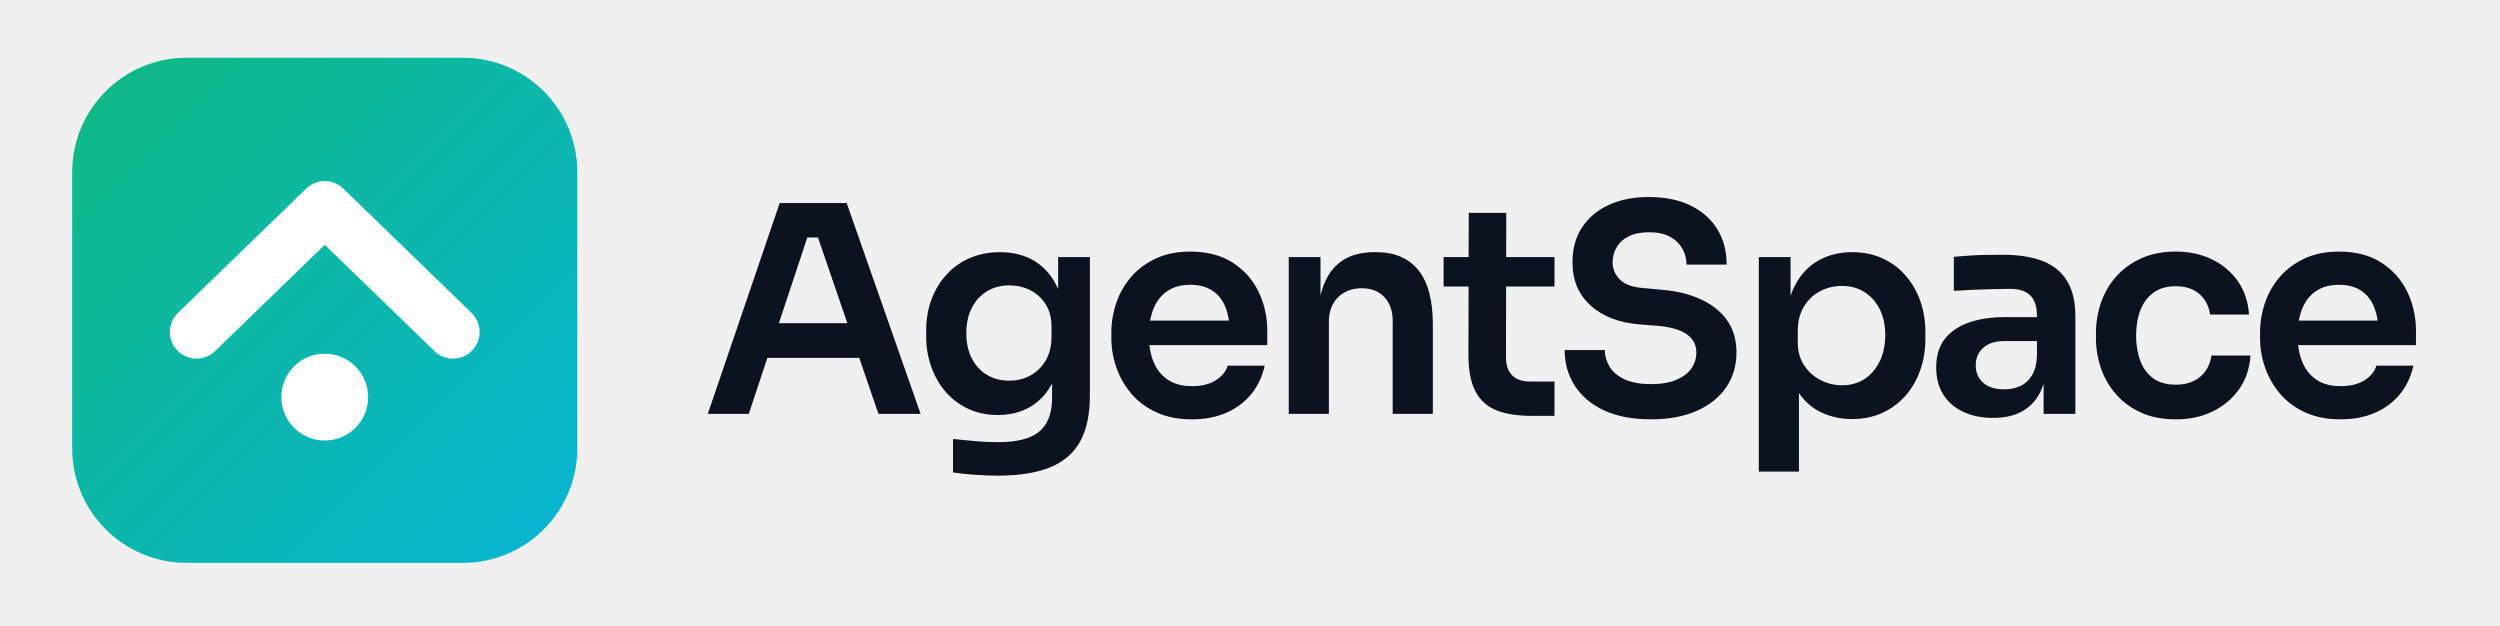
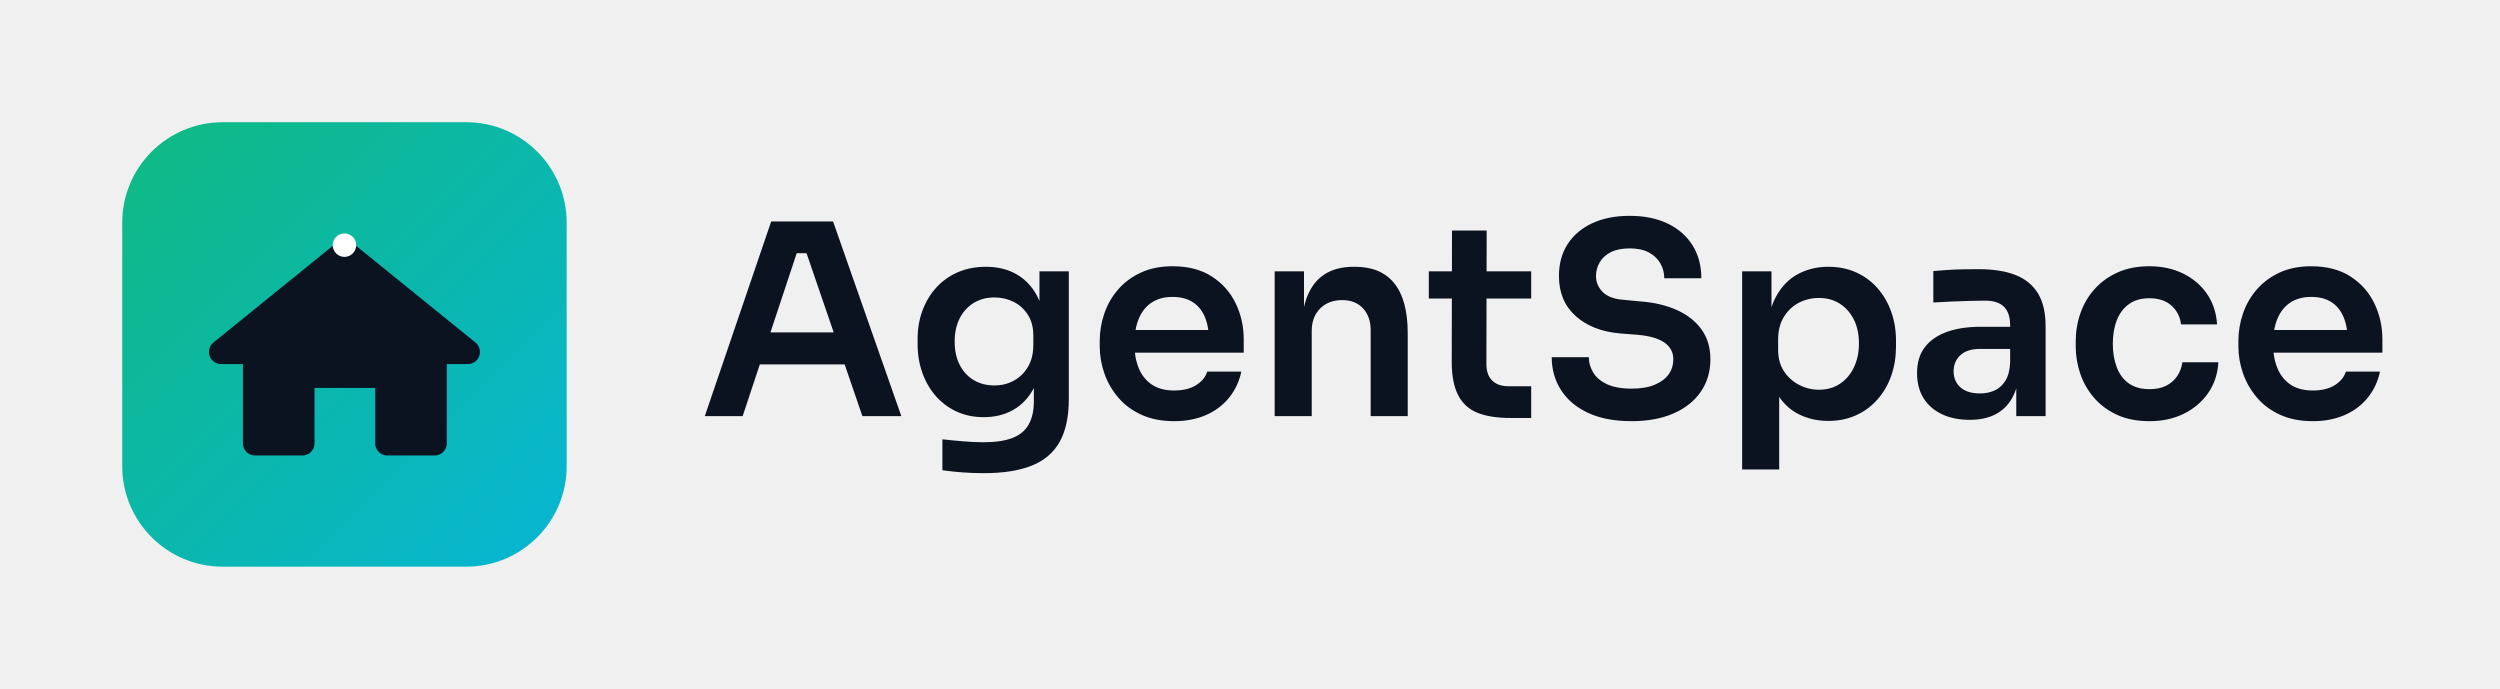
- <svg xmlns="http://www.w3.org/2000/svg" viewBox="0 0 1039 260" width="1039" height="260" role="img" aria-label="AgentSpace">
+ <svg xmlns="http://www.w3.org/2000/svg" width="900" height="248" viewBox="0 0 900 248" role="img" aria-label="AgentSpace">
  <defs>
    <linearGradient id="as" x1="0" y1="0" x2="1" y2="1">
      <stop offset="0" stop-color="#10b981" />
      <stop offset="1" stop-color="#06b6d4" />
    </linearGradient>
  </defs>
-   <g transform="translate(30 24) scale(0.41)">
-     <rect width="512" height="512" rx="116" fill="url(#as)" />
-     <path d="M126 278 L256 152 L386 278" fill="none" stroke="#ffffff" stroke-width="54" stroke-linecap="round" stroke-linejoin="round" />
-     <circle cx="256" cy="344" r="44" fill="#ffffff" />
+   <g transform="translate(44 44)">
+     <rect width="160" height="160" rx="36.16" fill="url(#as)" />
+     <g transform="scale(1.6)">
+       <g transform="translate(50 50) scale(0.91) translate(-50 -50)">
+         <g transform="translate(0 -2.15)">
+           <path d="M 50 29.3 L 80.5 54 L 72.3 54 L 72.3 76.6 L 60.6 76.6 L 60.6 59.9 L 39.6 59.9 L 39.6 76.6 L 27.9 76.6 L 27.9 54 L 19.5 54 Z" fill="#0b1220" stroke="#0b1220" stroke-width="6" stroke-linejoin="round" />
+           <circle cx="50" cy="27.6" r="2.9" fill="#ffffff" />
+         </g>
+       </g>
+     </g>
  </g>
-   <path transform="translate(292 172)" d="M2.16 0.00L32.04 -87.60L59.88 -87.60L90.60 0.00L73.08 0.00L47.04 -75.96L53.16 -73.32L38.16 -73.32L44.40 -75.96L19.20 0.00L2.16 0.00ZM23.04 -23.28L28.44 -37.68L63.96 -37.68L69.24 -23.28L23.04 -23.28ZM122.68 25.68Q118.00 25.68 113.14 25.32Q108.28 24.96 104.08 24.36L104.08 10.44Q108.40 10.92 113.32 11.34Q118.24 11.76 122.56 11.76Q130.60 11.76 135.58 9.84Q140.56 7.92 142.90 3.78Q145.24 -0.36 145.24 -6.72L145.24 -19.56L148.84 -27.72Q148.48 -18.72 145.12 -12.42Q141.76 -6.12 136.00 -2.82Q130.24 0.48 122.68 0.48Q115.96 0.48 110.50 -2.04Q105.04 -4.56 101.14 -9.00Q97.24 -13.44 95.08 -19.44Q92.92 -25.44 92.92 -32.28L92.92 -34.80Q92.92 -41.64 95.14 -47.58Q97.36 -53.52 101.44 -57.96Q105.52 -62.40 111.16 -64.80Q116.80 -67.20 123.64 -67.20Q131.68 -67.20 137.62 -63.72Q143.56 -60.24 146.92 -53.64Q150.28 -47.04 150.64 -37.44L147.76 -36.96L147.76 -65.16L160.96 -65.16L160.96 -7.68Q160.96 4.20 156.88 11.52Q152.80 18.84 144.34 22.26Q135.88 25.68 122.68 25.68ZM127.48 -13.80Q132.28 -13.80 136.24 -15.96Q140.20 -18.12 142.60 -22.20Q145.00 -26.28 145.00 -32.04L145.00 -36.24Q145.00 -41.76 142.54 -45.60Q140.08 -49.44 136.12 -51.42Q132.16 -53.40 127.48 -53.40Q122.20 -53.40 118.18 -50.94Q114.16 -48.48 111.88 -44.04Q109.60 -39.60 109.60 -33.48Q109.60 -27.48 111.88 -23.04Q114.16 -18.60 118.18 -16.20Q122.20 -13.80 127.48 -13.80ZM203.36 2.28Q194.96 2.28 188.66 -0.60Q182.36 -3.48 178.22 -8.34Q174.08 -13.20 171.98 -19.20Q169.88 -25.20 169.88 -31.44L169.88 -33.72Q169.88 -40.20 171.98 -46.26Q174.08 -52.32 178.22 -57.06Q182.36 -61.80 188.48 -64.62Q194.60 -67.44 202.64 -67.44Q213.20 -67.44 220.34 -62.82Q227.48 -58.20 231.08 -50.70Q234.68 -43.20 234.68 -34.56L234.68 -28.56L176.96 -28.56L176.96 -38.76L224.24 -38.76L219.08 -33.72Q219.08 -39.96 217.28 -44.40Q215.48 -48.84 211.82 -51.24Q208.16 -53.64 202.64 -53.64Q197.12 -53.64 193.28 -51.12Q189.44 -48.60 187.46 -43.86Q185.48 -39.12 185.48 -32.52Q185.48 -26.40 187.40 -21.66Q189.32 -16.92 193.28 -14.22Q197.24 -11.52 203.36 -11.52Q209.48 -11.52 213.32 -13.98Q217.16 -16.44 218.24 -20.04L233.60 -20.04Q232.16 -13.32 228.08 -8.28Q224.00 -3.24 217.70 -0.48Q211.40 2.28 203.36 2.28ZM243.60 0.00L243.60 -65.16L256.80 -65.16L256.80 -37.20L255.60 -37.20Q255.60 -47.16 258.24 -53.82Q260.88 -60.48 266.10 -63.84Q271.32 -67.20 279.12 -67.20L279.84 -67.20Q291.48 -67.20 297.48 -59.70Q303.48 -52.20 303.48 -37.32L303.48 0.00L286.80 0.00L286.80 -38.76Q286.80 -44.76 283.38 -48.48Q279.96 -52.20 273.96 -52.20Q267.84 -52.20 264.06 -48.42Q260.28 -44.64 260.28 -38.28L260.28 0.00L243.60 0.00ZM344.68 0.84Q335.68 0.84 329.86 -1.50Q324.04 -3.84 321.16 -9.42Q318.28 -15.00 318.28 -24.48L318.40 -83.52L334.00 -83.52L333.88 -23.40Q333.88 -18.60 336.46 -16.02Q339.04 -13.44 343.84 -13.44L354.04 -13.44L354.04 0.84L344.68 0.84ZM307.96 -52.92L307.96 -65.16L354.04 -65.16L354.04 -52.92L307.96 -52.92ZM394.28 2.28Q382.64 2.28 374.66 -1.44Q366.68 -5.16 362.48 -11.70Q358.28 -18.24 358.28 -26.52L374.96 -26.52Q374.96 -23.04 376.88 -19.74Q378.80 -16.44 383.06 -14.40Q387.32 -12.36 394.28 -12.36Q400.52 -12.36 404.72 -14.16Q408.92 -15.96 410.96 -18.90Q413.00 -21.84 413.00 -25.56Q413.00 -30.24 409.04 -33.06Q405.08 -35.88 396.80 -36.60L389.12 -37.20Q376.52 -38.28 369.02 -45.06Q361.52 -51.84 361.52 -63.00Q361.52 -71.40 365.48 -77.46Q369.44 -83.52 376.58 -86.82Q383.72 -90.12 393.32 -90.12Q403.28 -90.12 410.48 -86.64Q417.68 -83.16 421.64 -76.86Q425.60 -70.56 425.60 -62.04L408.92 -62.04Q408.92 -65.64 407.18 -68.70Q405.44 -71.76 402.02 -73.62Q398.60 -75.48 393.32 -75.48Q388.28 -75.48 384.92 -73.80Q381.56 -72.12 379.88 -69.24Q378.20 -66.36 378.20 -63.00Q378.20 -58.92 381.20 -55.86Q384.20 -52.80 390.68 -52.32L398.36 -51.60Q407.72 -50.88 414.80 -47.64Q421.88 -44.40 425.78 -38.88Q429.68 -33.36 429.68 -25.56Q429.68 -17.28 425.36 -10.98Q421.04 -4.68 413.06 -1.20Q405.08 2.28 394.28 2.28ZM438.96 24.00L438.96 -65.16L452.16 -65.16L452.16 -37.08L450.12 -37.20Q450.60 -47.16 454.26 -53.88Q457.92 -60.60 464.04 -63.90Q470.16 -67.20 477.72 -67.20Q484.68 -67.20 490.26 -64.68Q495.84 -62.16 499.86 -57.60Q503.88 -53.04 506.04 -46.98Q508.20 -40.92 508.20 -33.96L508.20 -31.44Q508.20 -24.36 506.10 -18.30Q504.00 -12.24 499.98 -7.62Q495.96 -3.00 490.32 -0.42Q484.68 2.16 477.72 2.16Q470.40 2.16 464.34 -0.90Q458.28 -3.96 454.56 -10.38Q450.84 -16.80 450.36 -27.00L455.64 -18.96L455.64 24.00L438.96 24.00ZM473.52 -11.88Q478.92 -11.88 482.94 -14.52Q486.96 -17.16 489.24 -21.90Q491.52 -26.64 491.52 -32.64Q491.52 -38.88 489.24 -43.44Q486.96 -48.00 482.94 -50.58Q478.92 -53.16 473.52 -53.16Q468.60 -53.16 464.46 -51.00Q460.32 -48.84 457.74 -44.64Q455.16 -40.44 455.16 -34.56L455.16 -29.76Q455.16 -24.12 457.80 -20.16Q460.44 -16.20 464.64 -14.04Q468.84 -11.88 473.52 -11.88ZM557.32 0.00L557.32 -19.32L554.56 -19.32L554.56 -40.80Q554.56 -46.44 551.80 -49.20Q549.04 -51.96 543.28 -51.96Q540.28 -51.96 536.08 -51.84Q531.88 -51.72 527.62 -51.54Q523.36 -51.36 520.00 -51.12L520.00 -65.28Q522.76 -65.52 526.24 -65.76Q529.72 -66.00 533.38 -66.06Q537.04 -66.12 540.28 -66.12Q550.36 -66.12 557.02 -63.48Q563.68 -60.84 567.10 -55.20Q570.52 -49.56 570.52 -40.44L570.52 0.00L557.32 0.00ZM536.32 1.68Q529.24 1.68 523.90 -0.84Q518.56 -3.36 515.62 -8.04Q512.68 -12.72 512.68 -19.32Q512.68 -26.52 516.22 -31.08Q519.76 -35.64 526.18 -37.92Q532.60 -40.20 541.24 -40.20L556.36 -40.20L556.36 -30.24L541.00 -30.24Q535.24 -30.24 532.18 -27.42Q529.12 -24.60 529.12 -20.16Q529.12 -15.72 532.18 -12.96Q535.24 -10.20 541.00 -10.20Q544.48 -10.20 547.42 -11.46Q550.36 -12.72 552.34 -15.78Q554.32 -18.84 554.56 -24.12L558.64 -19.44Q558.04 -12.60 555.34 -7.92Q552.64 -3.24 547.90 -0.78Q543.16 1.68 536.32 1.68ZM612.32 2.28Q603.80 2.28 597.62 -0.60Q591.44 -3.48 587.30 -8.28Q583.16 -13.08 581.12 -19.08Q579.08 -25.08 579.08 -31.32L579.08 -33.60Q579.08 -40.20 581.18 -46.26Q583.28 -52.32 587.48 -57.06Q591.68 -61.80 597.86 -64.62Q604.04 -67.44 612.20 -67.44Q620.72 -67.44 627.44 -64.14Q634.16 -60.84 638.18 -54.96Q642.20 -49.08 642.68 -41.28L626.48 -41.28Q625.88 -46.32 622.22 -49.68Q618.56 -53.04 612.20 -53.04Q606.68 -53.04 603.02 -50.40Q599.36 -47.76 597.56 -43.14Q595.76 -38.52 595.76 -32.52Q595.76 -26.76 597.50 -22.08Q599.24 -17.40 602.90 -14.76Q606.56 -12.12 612.32 -12.12Q616.64 -12.12 619.76 -13.68Q622.88 -15.24 624.74 -18.00Q626.60 -20.76 627.08 -24.24L643.28 -24.24Q642.80 -16.32 638.66 -10.38Q634.52 -4.44 627.74 -1.08Q620.96 2.28 612.32 2.28ZM680.76 2.28Q672.36 2.28 666.06 -0.60Q659.76 -3.48 655.62 -8.34Q651.48 -13.20 649.38 -19.20Q647.28 -25.20 647.28 -31.44L647.28 -33.72Q647.28 -40.20 649.38 -46.26Q651.48 -52.32 655.62 -57.06Q659.76 -61.80 665.88 -64.62Q672.00 -67.44 680.04 -67.44Q690.60 -67.44 697.74 -62.82Q704.88 -58.20 708.48 -50.70Q712.08 -43.20 712.08 -34.56L712.08 -28.56L654.36 -28.56L654.36 -38.76L701.64 -38.76L696.48 -33.72Q696.48 -39.96 694.68 -44.40Q692.88 -48.84 689.22 -51.24Q685.56 -53.64 680.04 -53.64Q674.52 -53.64 670.68 -51.12Q666.84 -48.60 664.86 -43.86Q662.88 -39.12 662.88 -32.52Q662.88 -26.40 664.80 -21.66Q666.72 -16.92 670.68 -14.22Q674.64 -11.52 680.76 -11.52Q686.88 -11.52 690.72 -13.98Q694.56 -16.44 695.64 -20.04L711.00 -20.04Q709.56 -13.32 705.48 -8.28Q701.40 -3.24 695.10 -0.48Q688.80 2.28 680.76 2.28Z" fill="#0b1220" />
+   <path transform="translate(252.0 149.8)" d="M1.73 0.00L25.63 -70.08L47.90 -70.08L72.48 0.00L58.46 0.00L37.63 -60.77L42.53 -58.66L30.53 -58.66L35.52 -60.77L15.36 0.00L1.73 0.00ZM18.43 -18.62L22.75 -30.14L51.17 -30.14L55.39 -18.62L18.43 -18.62ZM102.14 20.54Q98.40 20.54 94.51 20.26Q90.62 19.97 87.26 19.49L87.26 8.35Q90.72 8.74 94.66 9.07Q98.59 9.41 102.05 9.41Q108.48 9.41 112.46 7.87Q116.45 6.34 118.32 3.02Q120.19 -0.29 120.19 -5.38L120.19 -15.65L123.07 -22.18Q122.78 -14.98 120.10 -9.94Q117.41 -4.90 112.80 -2.26Q108.19 0.38 102.14 0.38Q96.77 0.38 92.40 -1.63Q88.03 -3.65 84.91 -7.20Q81.79 -10.75 80.06 -15.55Q78.34 -20.35 78.34 -25.82L78.34 -27.84Q78.34 -33.31 80.11 -38.06Q81.89 -42.82 85.15 -46.37Q88.42 -49.92 92.93 -51.84Q97.44 -53.76 102.91 -53.76Q109.34 -53.76 114.10 -50.98Q118.85 -48.19 121.54 -42.91Q124.22 -37.63 124.51 -29.95L122.21 -29.57L122.21 -52.13L132.77 -52.13L132.77 -6.14Q132.77 3.36 129.50 9.22Q126.24 15.07 119.47 17.81Q112.70 20.54 102.14 20.54ZM105.98 -11.04Q109.82 -11.04 112.99 -12.77Q116.16 -14.50 118.08 -17.76Q120.00 -21.02 120.00 -25.63L120.00 -28.99Q120.00 -33.41 118.03 -36.48Q116.06 -39.55 112.90 -41.14Q109.73 -42.72 105.98 -42.72Q101.76 -42.72 98.54 -40.75Q95.33 -38.78 93.50 -35.23Q91.68 -31.68 91.68 -26.78Q91.68 -21.98 93.50 -18.43Q95.33 -14.88 98.54 -12.96Q101.76 -11.04 105.98 -11.04ZM170.69 1.82Q163.97 1.82 158.93 -0.48Q153.89 -2.78 150.58 -6.67Q147.26 -10.56 145.58 -15.36Q143.90 -20.16 143.90 -25.15L143.90 -26.98Q143.90 -32.16 145.58 -37.01Q147.26 -41.86 150.58 -45.65Q153.89 -49.44 158.78 -51.70Q163.68 -53.95 170.11 -53.95Q178.56 -53.95 184.27 -50.26Q189.98 -46.56 192.86 -40.56Q195.74 -34.56 195.74 -27.65L195.74 -22.85L149.57 -22.85L149.57 -31.01L187.39 -31.01L183.26 -26.98Q183.26 -31.97 181.82 -35.52Q180.38 -39.07 177.46 -40.99Q174.53 -42.91 170.11 -42.91Q165.70 -42.91 162.62 -40.90Q159.55 -38.88 157.97 -35.09Q156.38 -31.30 156.38 -26.02Q156.38 -21.12 157.92 -17.33Q159.46 -13.54 162.62 -11.38Q165.79 -9.22 170.69 -9.22Q175.58 -9.22 178.66 -11.18Q181.73 -13.15 182.59 -16.03L194.88 -16.03Q193.73 -10.66 190.46 -6.62Q187.20 -2.59 182.16 -0.38Q177.12 1.82 170.69 1.82ZM206.88 0.00L206.88 -52.13L217.44 -52.13L217.44 -29.76L216.48 -29.76Q216.48 -37.73 218.59 -43.06Q220.70 -48.38 224.88 -51.07Q229.06 -53.76 235.30 -53.76L235.87 -53.76Q245.18 -53.76 249.98 -47.76Q254.78 -41.76 254.78 -29.86L254.78 0.00L241.44 0.00L241.44 -31.01Q241.44 -35.81 238.70 -38.78Q235.97 -41.76 231.17 -41.76Q226.27 -41.76 223.25 -38.74Q220.22 -35.71 220.22 -30.62L220.22 0.00L206.88 0.00ZM291.74 0.67Q284.54 0.67 279.89 -1.20Q275.23 -3.07 272.93 -7.54Q270.62 -12.00 270.62 -19.58L270.72 -66.82L283.20 -66.82L283.10 -18.72Q283.10 -14.88 285.17 -12.82Q287.23 -10.75 291.07 -10.75L299.23 -10.75L299.23 0.67L291.74 0.67ZM262.37 -42.34L262.37 -52.13L299.23 -52.13L299.23 -42.34L262.37 -42.34ZM335.42 1.82Q326.11 1.82 319.73 -1.15Q313.34 -4.13 309.98 -9.36Q306.62 -14.59 306.62 -21.22L319.97 -21.22Q319.97 -18.43 321.50 -15.79Q323.04 -13.15 326.45 -11.52Q329.86 -9.89 335.42 -9.89Q340.42 -9.89 343.78 -11.33Q347.14 -12.77 348.77 -15.12Q350.40 -17.47 350.40 -20.45Q350.40 -24.19 347.23 -26.45Q344.06 -28.70 337.44 -29.28L331.30 -29.76Q321.22 -30.62 315.22 -36.05Q309.22 -41.47 309.22 -50.40Q309.22 -57.12 312.38 -61.97Q315.55 -66.82 321.26 -69.46Q326.98 -72.10 334.66 -72.10Q342.62 -72.10 348.38 -69.31Q354.14 -66.53 357.31 -61.49Q360.48 -56.45 360.48 -49.63L347.14 -49.63Q347.14 -52.51 345.74 -54.96Q344.35 -57.41 341.62 -58.90Q338.88 -60.38 334.66 -60.38Q330.62 -60.38 327.94 -59.04Q325.25 -57.70 323.90 -55.39Q322.56 -53.09 322.56 -50.40Q322.56 -47.14 324.96 -44.69Q327.36 -42.24 332.54 -41.86L338.69 -41.28Q346.18 -40.70 351.84 -38.11Q357.50 -35.52 360.62 -31.10Q363.74 -26.69 363.74 -20.45Q363.74 -13.82 360.29 -8.78Q356.83 -3.74 350.45 -0.96Q344.06 1.82 335.42 1.82ZM375.17 19.20L375.17 -52.13L385.73 -52.13L385.73 -29.66L384.10 -29.76Q384.48 -37.73 387.41 -43.10Q390.34 -48.48 395.23 -51.12Q400.13 -53.76 406.18 -53.76Q411.74 -53.76 416.21 -51.74Q420.67 -49.73 423.89 -46.08Q427.10 -42.43 428.83 -37.58Q430.56 -32.74 430.56 -27.17L430.56 -25.15Q430.56 -19.49 428.88 -14.64Q427.20 -9.79 423.98 -6.10Q420.77 -2.40 416.26 -0.34Q411.74 1.73 406.18 1.73Q400.32 1.73 395.47 -0.72Q390.62 -3.17 387.65 -8.30Q384.67 -13.44 384.29 -21.60L388.51 -15.17L388.51 19.20L375.17 19.20ZM402.82 -9.50Q407.14 -9.50 410.35 -11.62Q413.57 -13.73 415.39 -17.52Q417.22 -21.31 417.22 -26.11Q417.22 -31.10 415.39 -34.75Q413.57 -38.40 410.35 -40.46Q407.14 -42.53 402.82 -42.53Q398.88 -42.53 395.57 -40.80Q392.26 -39.07 390.19 -35.71Q388.13 -32.35 388.13 -27.65L388.13 -23.81Q388.13 -19.30 390.24 -16.13Q392.35 -12.96 395.71 -11.23Q399.07 -9.50 402.82 -9.50ZM473.86 0.00L473.86 -15.46L471.65 -15.46L471.65 -32.64Q471.65 -37.15 469.44 -39.36Q467.23 -41.57 462.62 -41.57Q460.22 -41.57 456.86 -41.47Q453.50 -41.38 450.10 -41.23Q446.69 -41.09 444.00 -40.90L444.00 -52.22Q446.21 -52.42 448.99 -52.61Q451.78 -52.80 454.70 -52.85Q457.63 -52.90 460.22 -52.90Q468.29 -52.90 473.62 -50.78Q478.94 -48.67 481.68 -44.16Q484.42 -39.65 484.42 -32.35L484.42 0.00L473.86 0.00ZM457.06 1.34Q451.39 1.34 447.12 -0.67Q442.85 -2.69 440.50 -6.43Q438.14 -10.18 438.14 -15.46Q438.14 -21.22 440.98 -24.86Q443.81 -28.51 448.94 -30.34Q454.08 -32.16 460.99 -32.16L473.09 -32.16L473.09 -24.19L460.80 -24.19Q456.19 -24.19 453.74 -21.94Q451.30 -19.68 451.30 -16.13Q451.30 -12.58 453.74 -10.37Q456.19 -8.16 460.80 -8.16Q463.58 -8.16 465.94 -9.17Q468.29 -10.18 469.87 -12.62Q471.46 -15.07 471.65 -19.30L474.91 -15.55Q474.43 -10.08 472.27 -6.34Q470.11 -2.59 466.32 -0.62Q462.53 1.34 457.06 1.34ZM521.86 1.82Q515.04 1.82 510.10 -0.48Q505.15 -2.78 501.84 -6.62Q498.53 -10.46 496.90 -15.26Q495.26 -20.06 495.26 -25.06L495.26 -26.88Q495.26 -32.16 496.94 -37.01Q498.62 -41.86 501.98 -45.65Q505.34 -49.44 510.29 -51.70Q515.23 -53.95 521.76 -53.95Q528.58 -53.95 533.95 -51.31Q539.33 -48.67 542.54 -43.97Q545.76 -39.26 546.14 -33.02L533.18 -33.02Q532.70 -37.06 529.78 -39.74Q526.85 -42.43 521.76 -42.43Q517.34 -42.43 514.42 -40.32Q511.49 -38.21 510.05 -34.51Q508.61 -30.82 508.61 -26.02Q508.61 -21.41 510.00 -17.66Q511.39 -13.92 514.32 -11.81Q517.25 -9.70 521.86 -9.70Q525.31 -9.70 527.81 -10.94Q530.30 -12.19 531.79 -14.40Q533.28 -16.61 533.66 -19.39L546.62 -19.39Q546.24 -13.06 542.93 -8.30Q539.62 -3.55 534.19 -0.86Q528.77 1.82 521.86 1.82ZM580.61 1.82Q573.89 1.82 568.85 -0.48Q563.81 -2.78 560.50 -6.67Q557.18 -10.56 555.50 -15.36Q553.82 -20.16 553.82 -25.15L553.82 -26.98Q553.82 -32.16 555.50 -37.01Q557.18 -41.86 560.50 -45.65Q563.81 -49.44 568.70 -51.70Q573.60 -53.95 580.03 -53.95Q588.48 -53.95 594.19 -50.26Q599.90 -46.56 602.78 -40.56Q605.66 -34.56 605.66 -27.65L605.66 -22.85L559.49 -22.85L559.49 -31.01L597.31 -31.01L593.18 -26.98Q593.18 -31.97 591.74 -35.52Q590.30 -39.07 587.38 -40.99Q584.45 -42.91 580.03 -42.91Q575.62 -42.91 572.54 -40.90Q569.47 -38.88 567.89 -35.09Q566.30 -31.30 566.30 -26.02Q566.30 -21.12 567.84 -17.33Q569.38 -13.54 572.54 -11.38Q575.71 -9.22 580.61 -9.22Q585.50 -9.22 588.58 -11.18Q591.65 -13.15 592.51 -16.03L604.80 -16.03Q603.65 -10.66 600.38 -6.62Q597.12 -2.59 592.08 -0.38Q587.04 1.82 580.61 1.82Z" fill="#0b1220" />
</svg>
